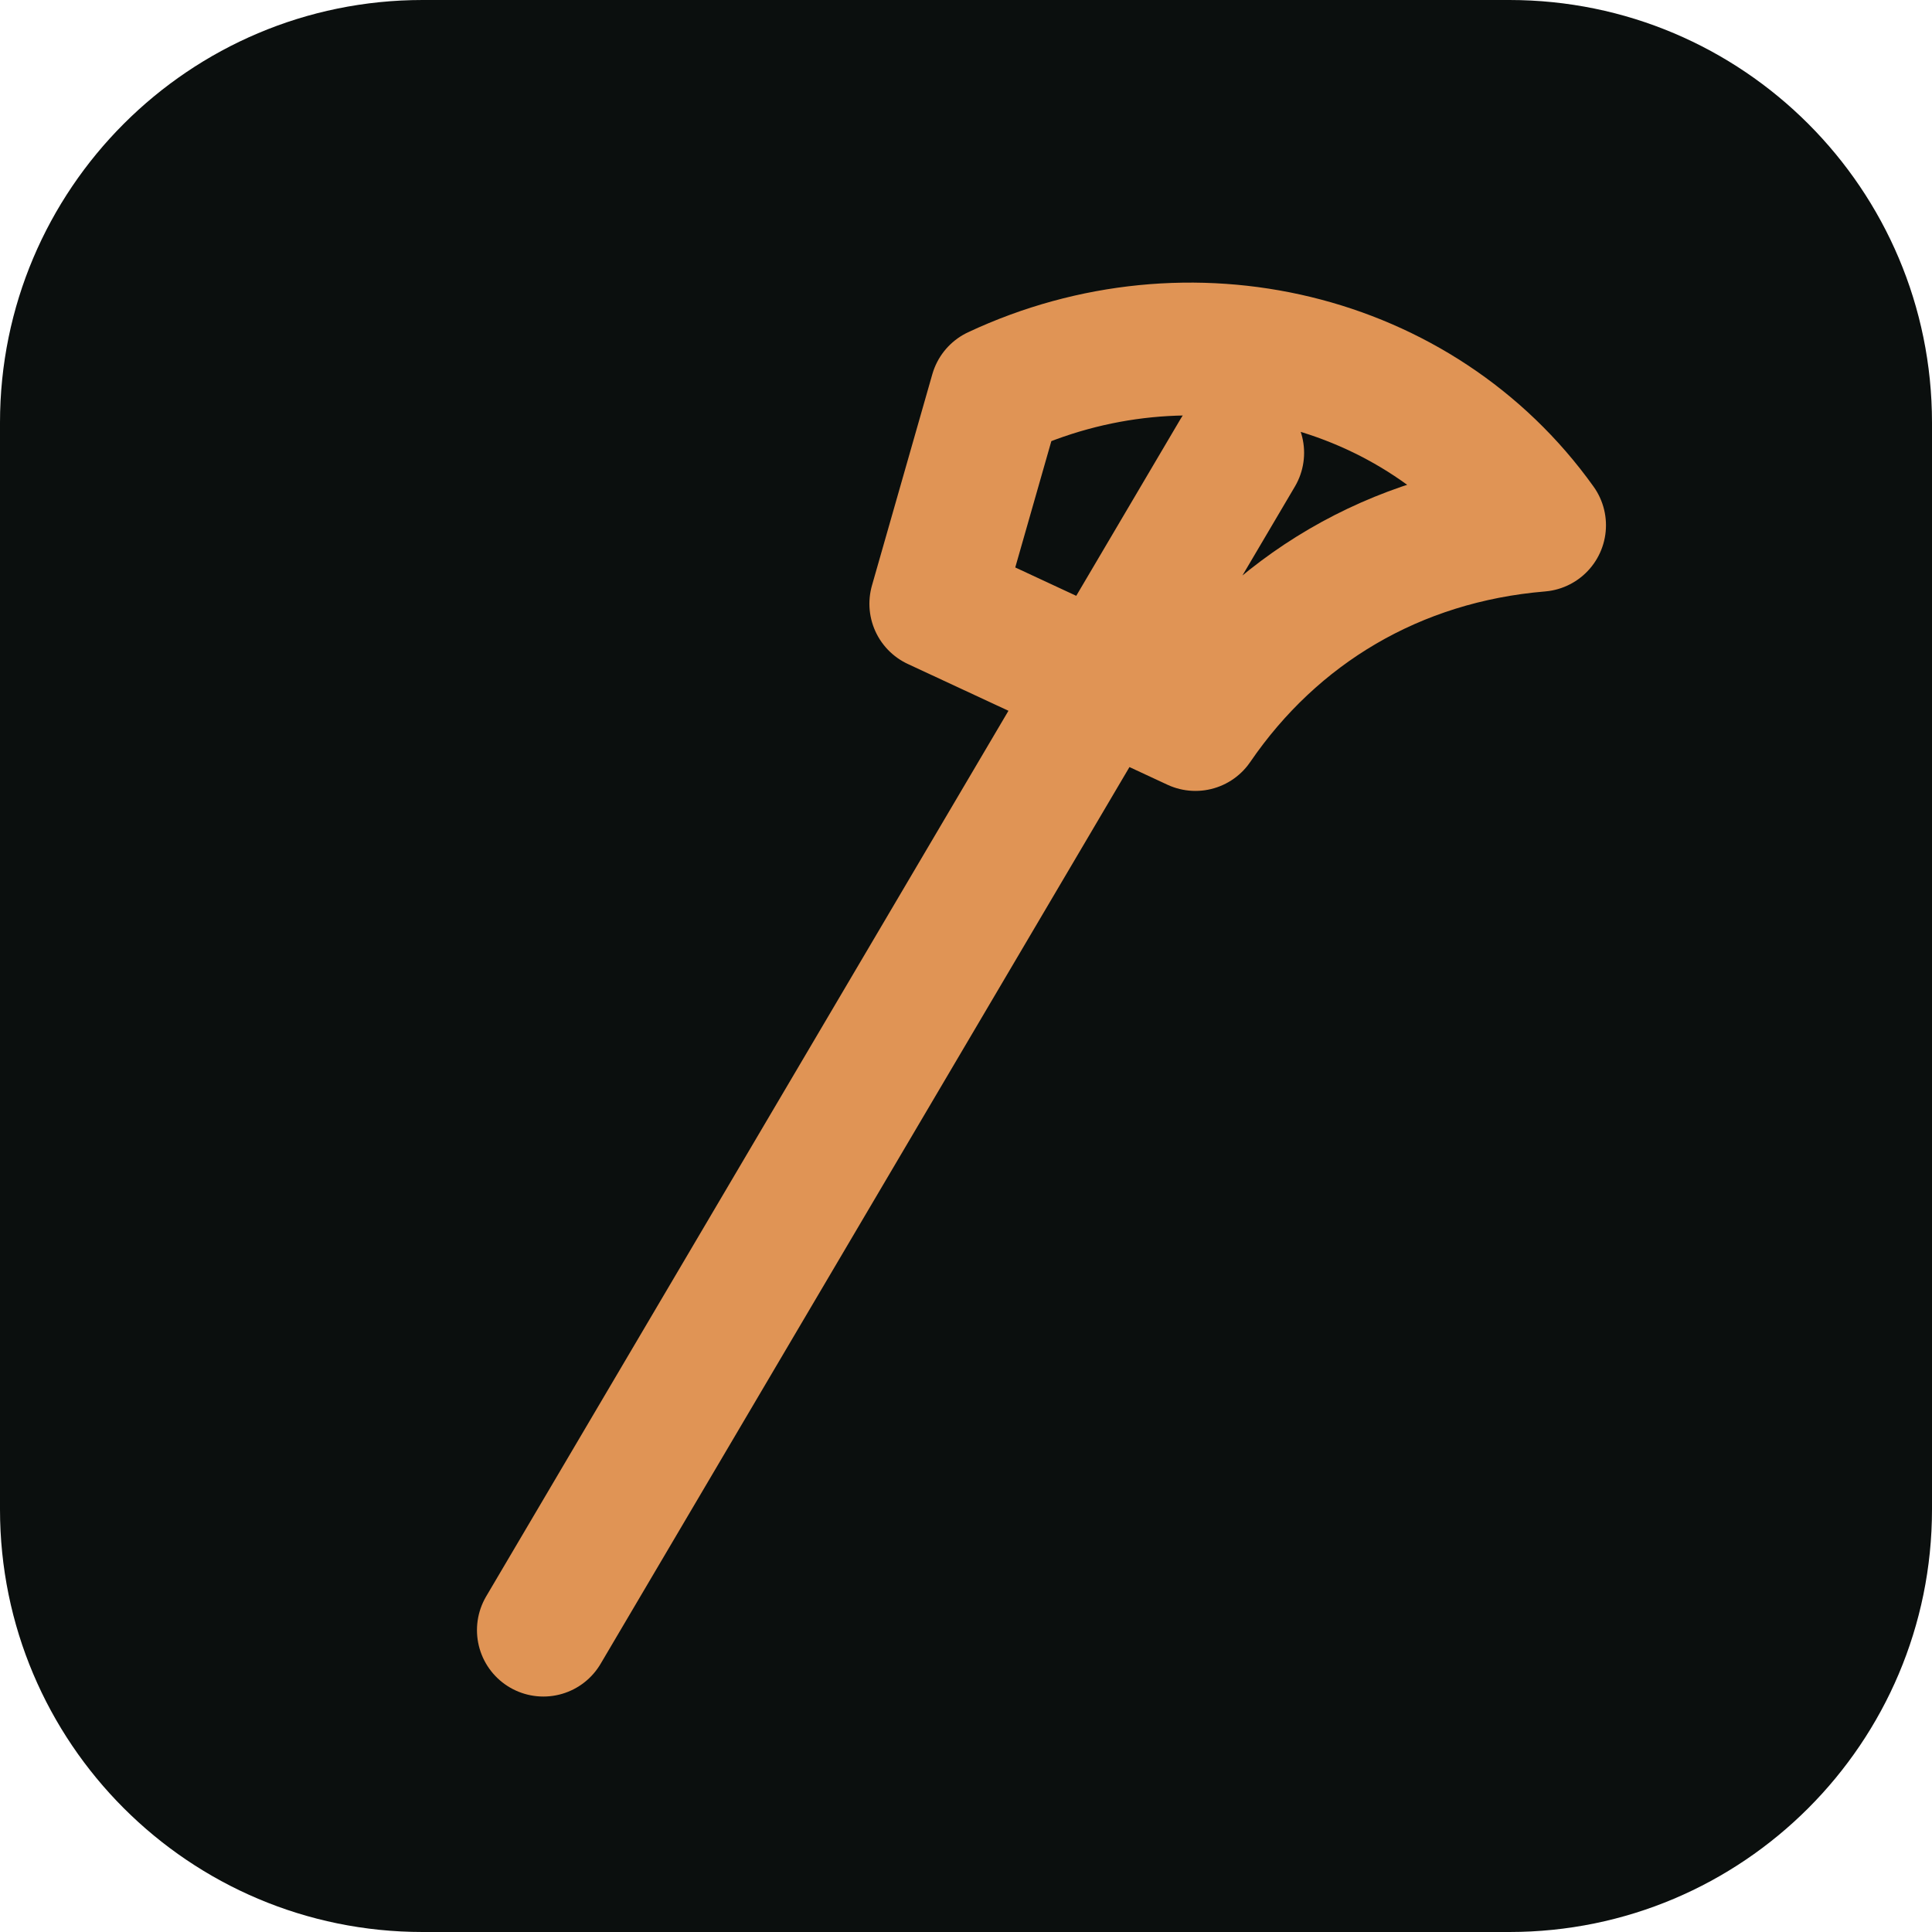
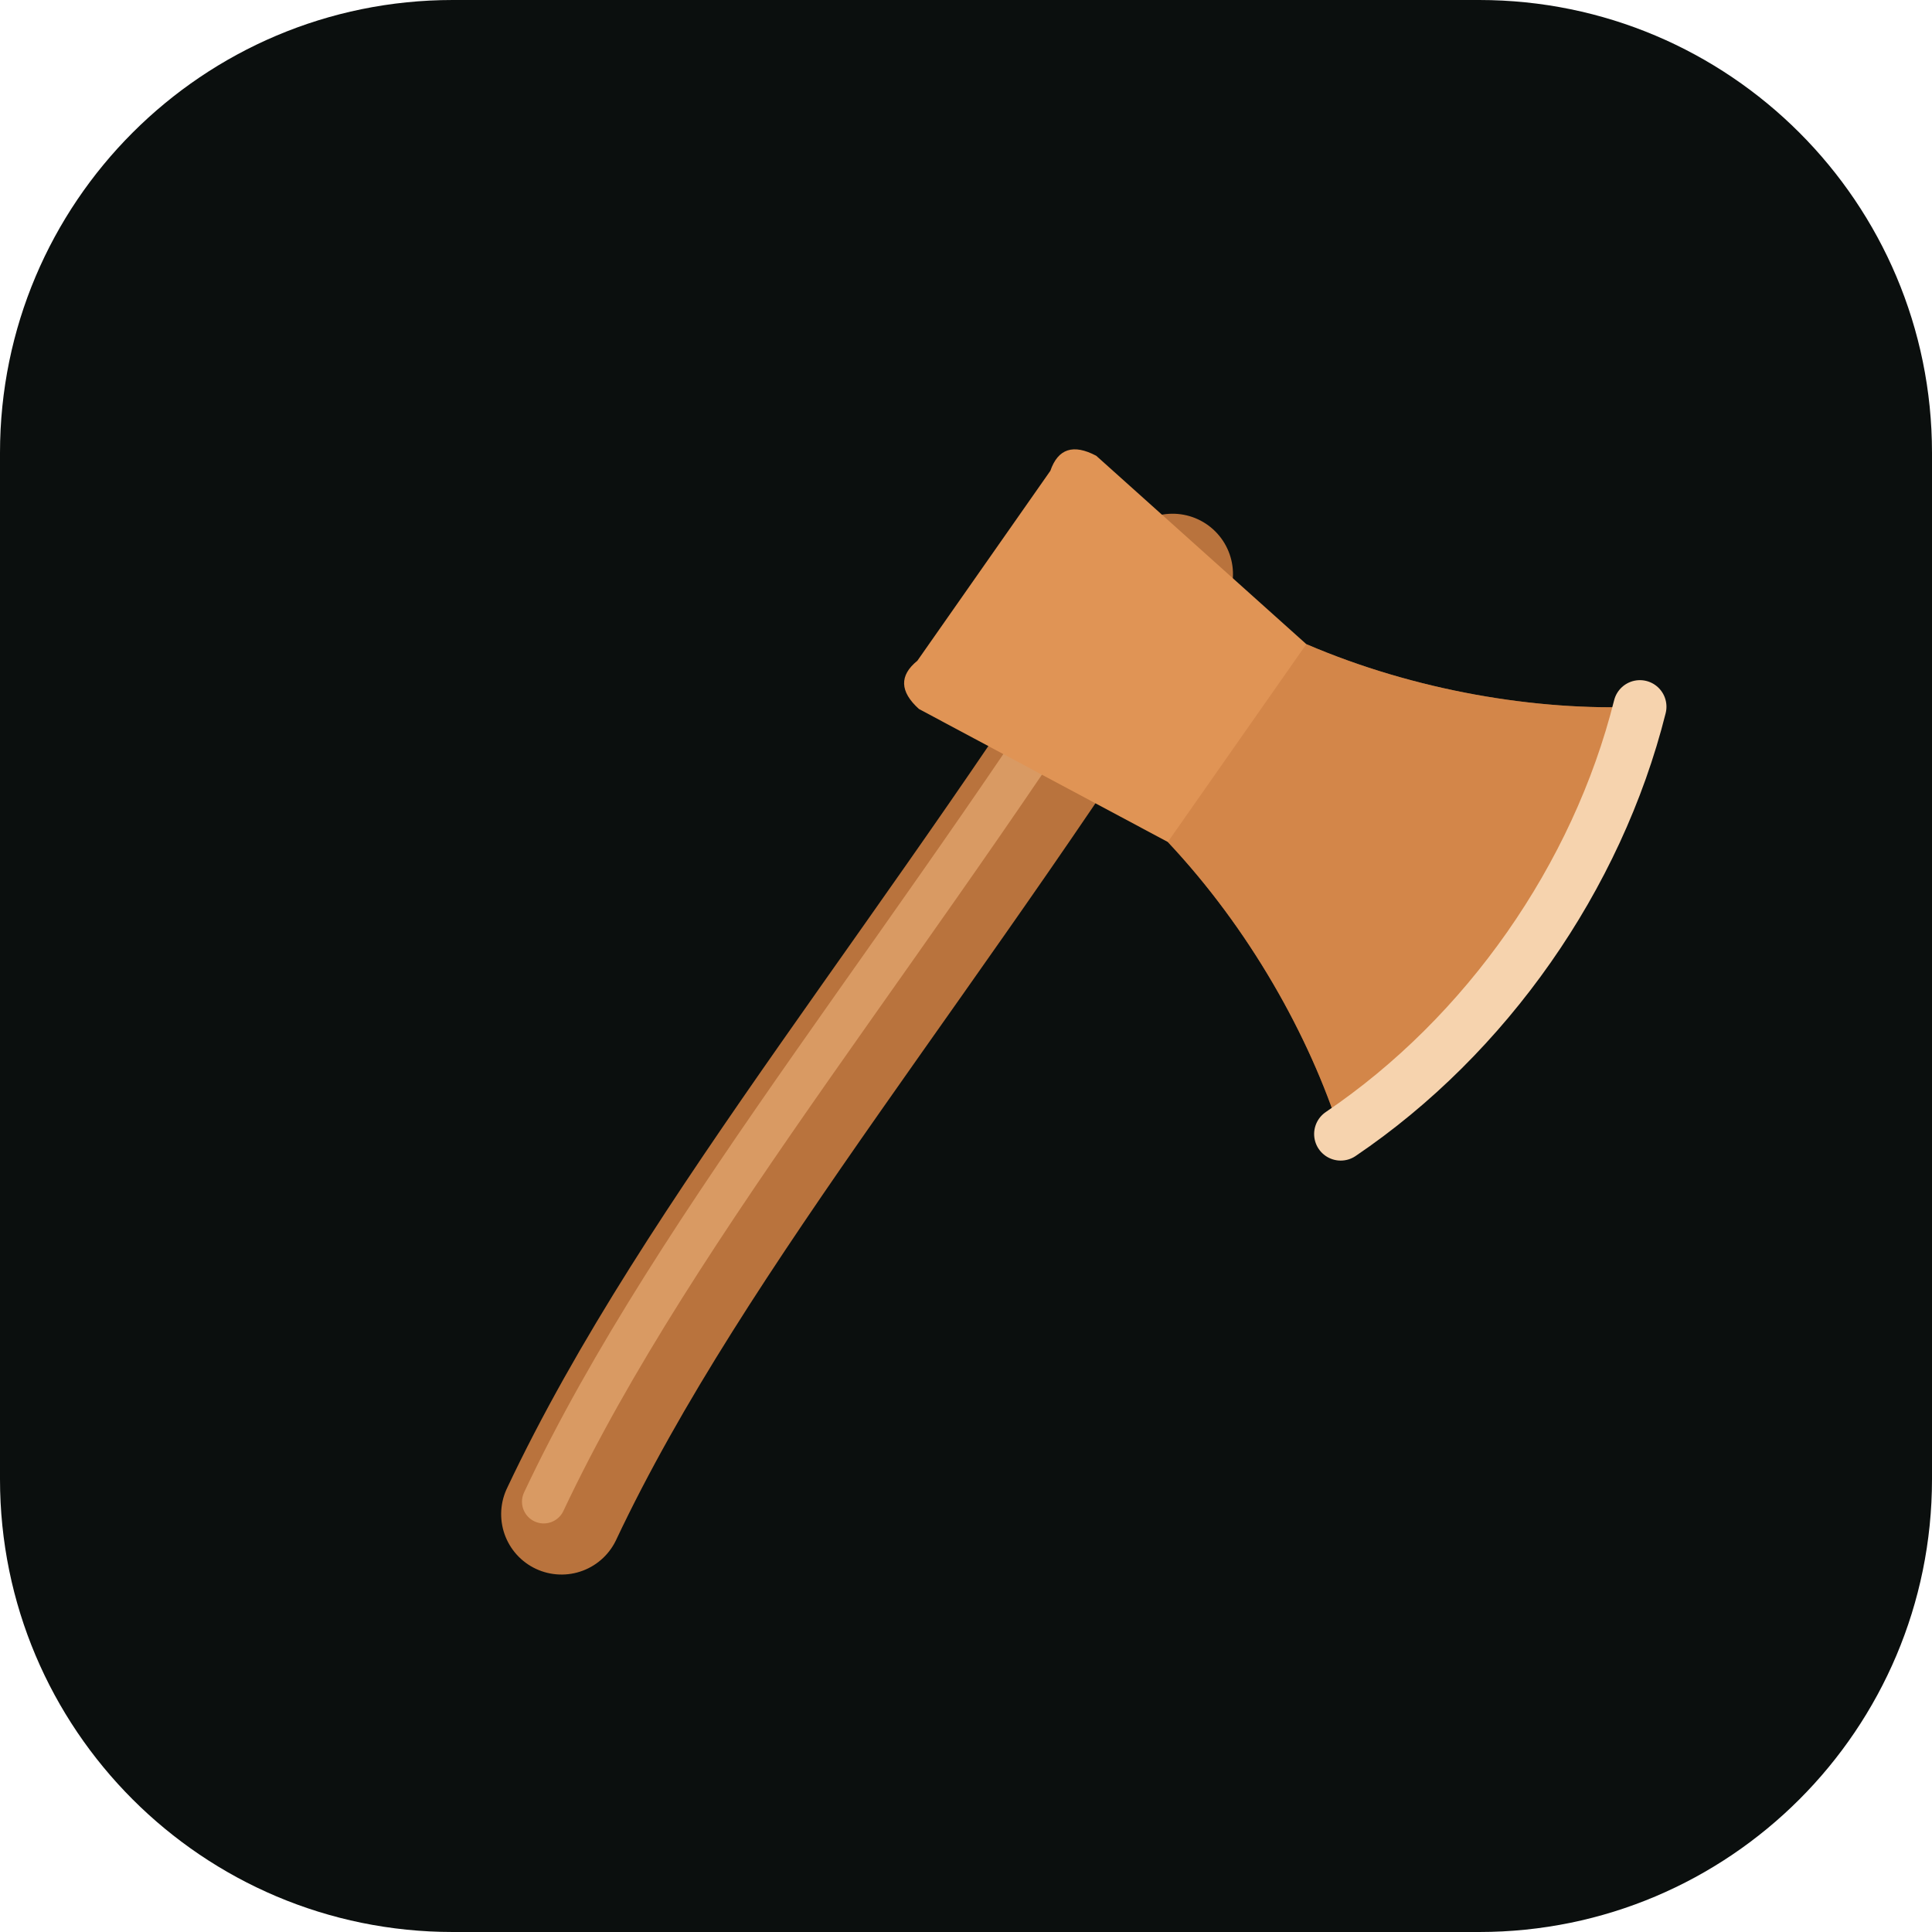
<svg xmlns="http://www.w3.org/2000/svg" viewBox="0 0 32 32">
-   <rect width="32" height="32" rx="7" fill="#0b0f0e" />
-   <path fill="none" stroke="#e09455" stroke-width="2.2" stroke-linecap="round" stroke-linejoin="round" d="M9 27 20.5 7.5M16.5 6.5c3.2-1.5 7-.6 9 2.2-2.4.2-4.4 1.4-5.7 3.3L15.5 10z" />
+   <rect width="32" height="32" rx="7.5" fill="#0b0f0e" />
+   <g transform="rotate(35 16 16) translate(15 16.4) scale(.8) translate(-16 -16)">
+     <path d="M16.9 29.6C15.8 23.2 16.6 15.4 16.1 6.4" fill="none" stroke="#b9733d" stroke-width="2.5" stroke-linecap="round" />
+     <path d="M16.45 29.6C15.35 23.2 16.15 15.4 15.65 6.4" fill="none" stroke="#d99a63" stroke-width=".9" stroke-linecap="round" />
+     <path d="M12.8 6.1Q12.6 5.4 13.4 5.3L19.2 6C21.6 5.5 23.9 4.4 25.6 3.1C26.9 6.5 26.9 10.5 25.6 13.9C23.9 12.6 21.6 11.5 19.2 11L13.4 11.7Q12.6 11.6 12.8 10.9Z" fill="#e09455" />
+     <path d="M19.2 6C21.6 5.5 23.9 4.4 25.6 3.1C26.9 6.5 26.9 10.5 25.6 13.9C23.9 12.6 21.6 11.5 19.2 11Z" fill="#c97b40" fill-opacity=".55" />
+     <path d="M25.6 3.1C26.9 6.5 26.9 10.5 25.6 13.9" fill="none" stroke="#f6d3ae" stroke-width="1.1" stroke-linecap="round" />
+   </g>
</svg>
